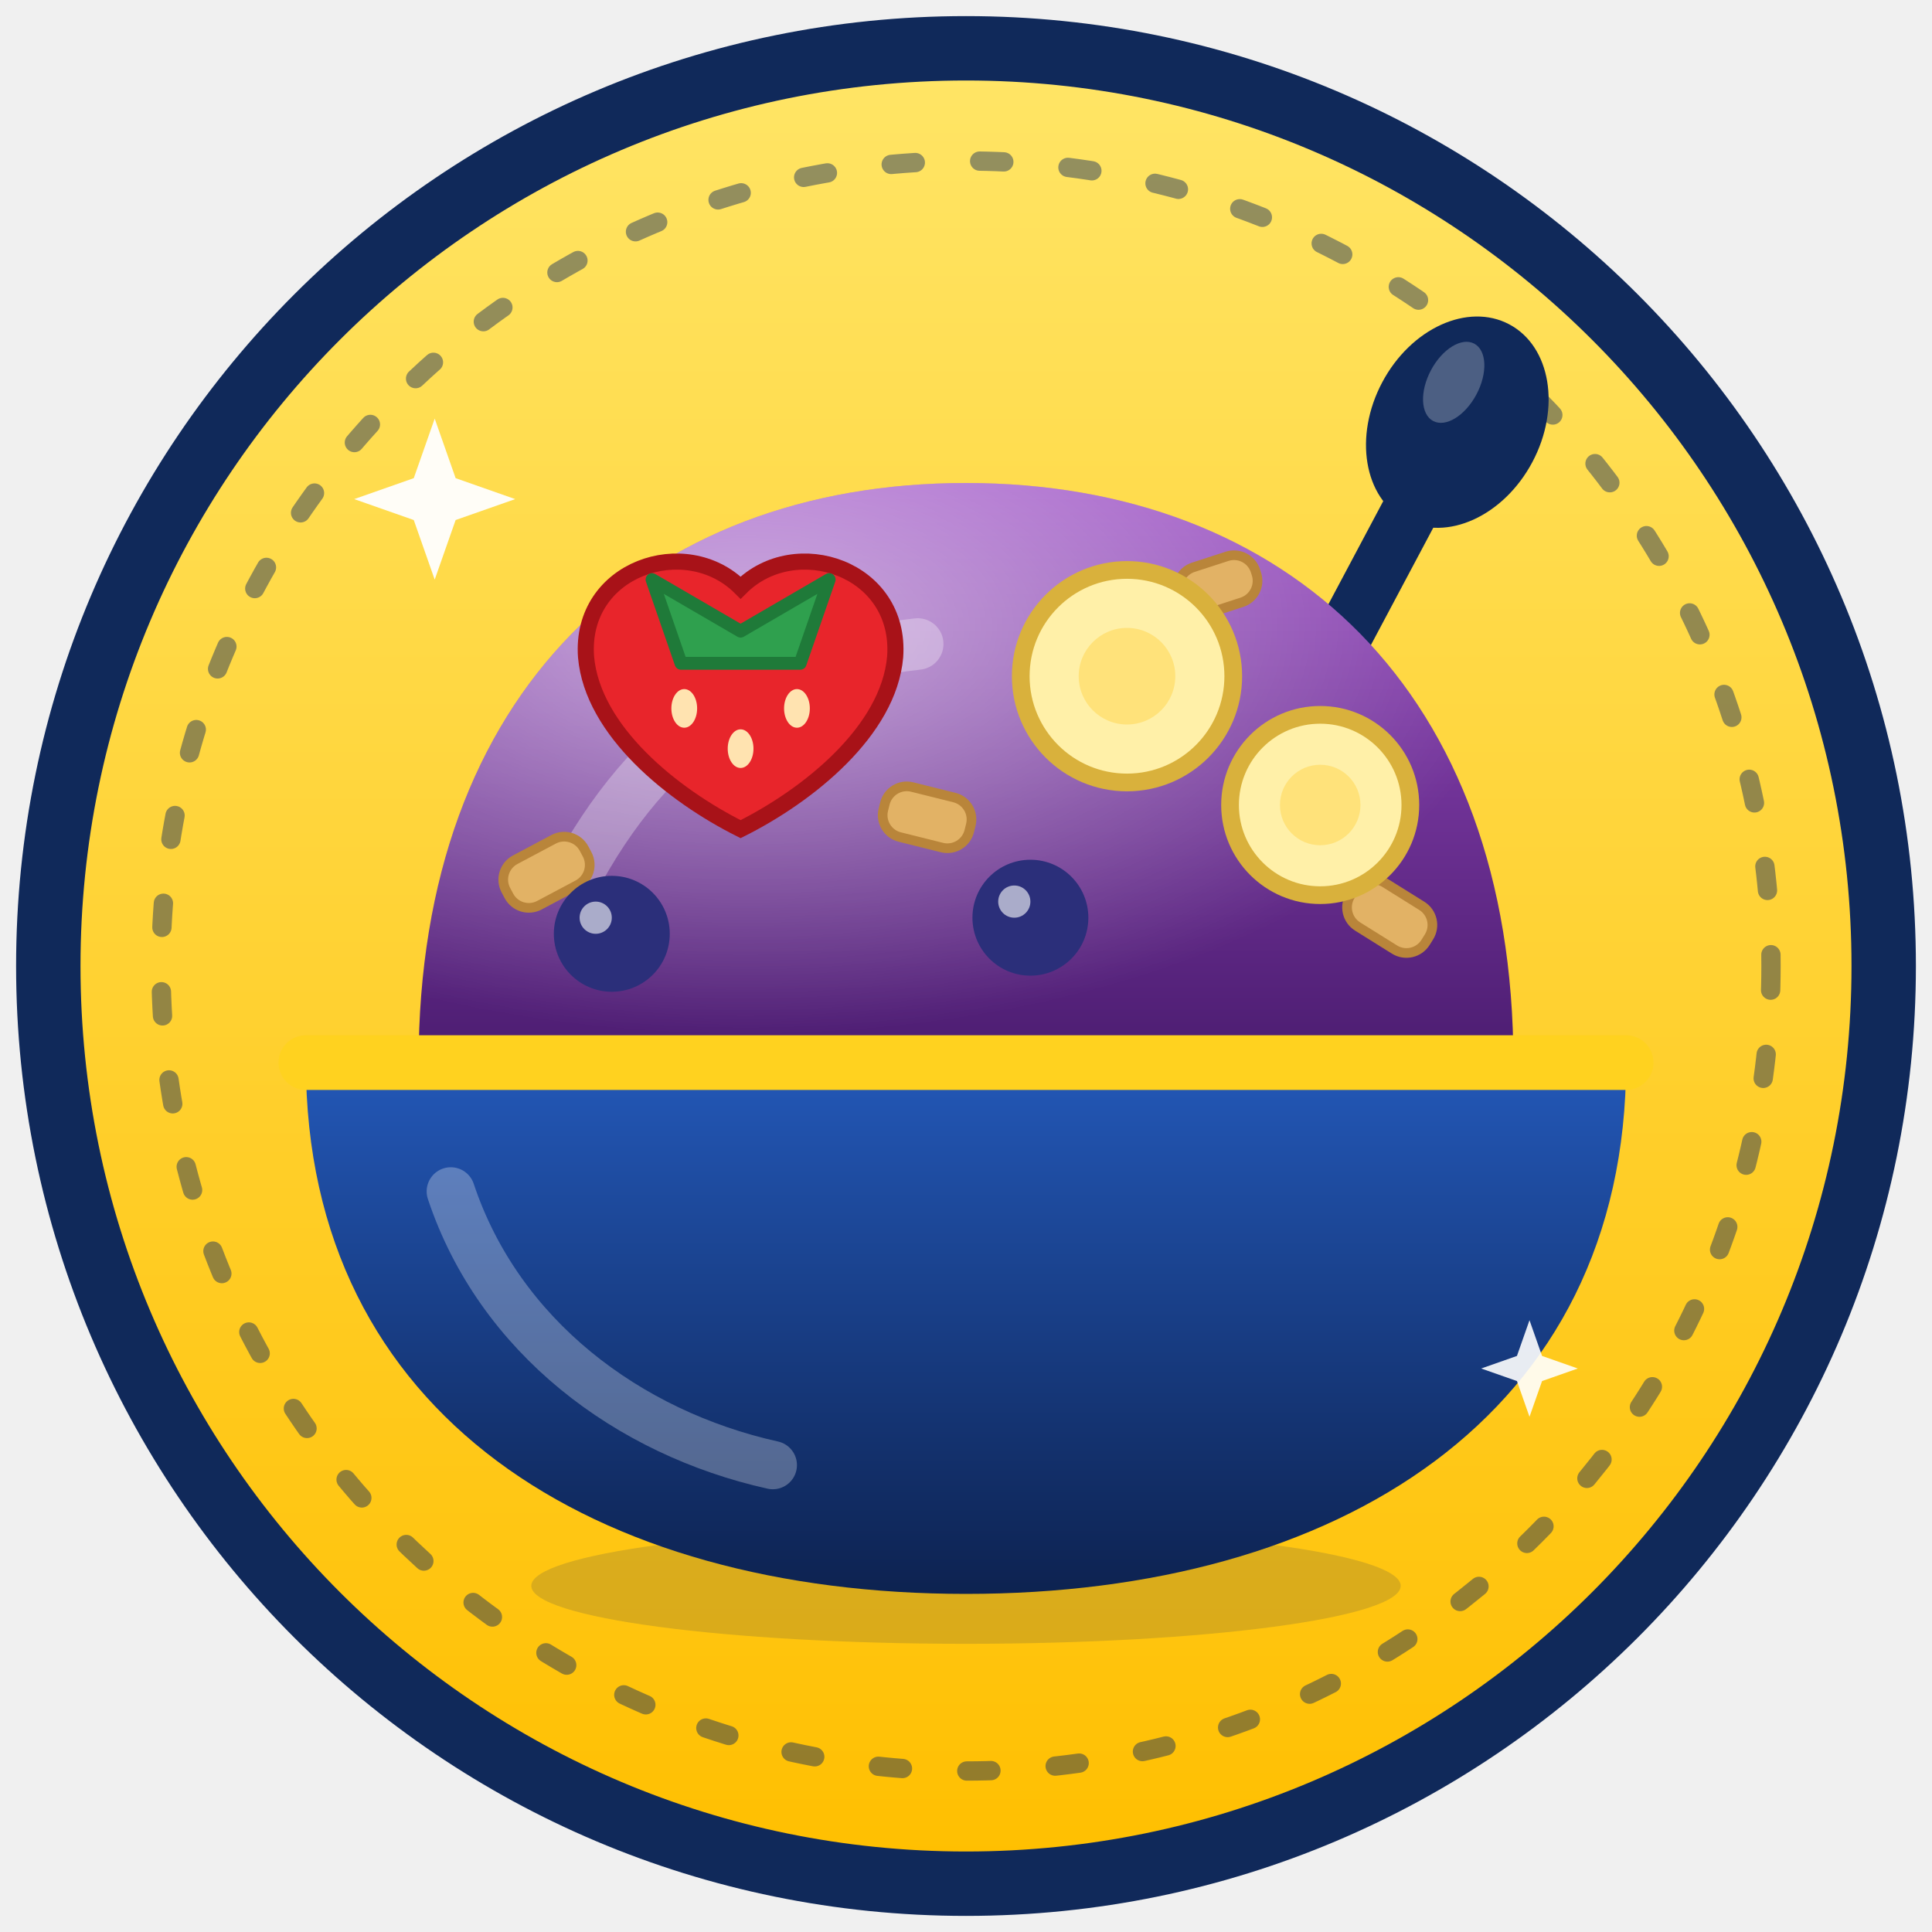
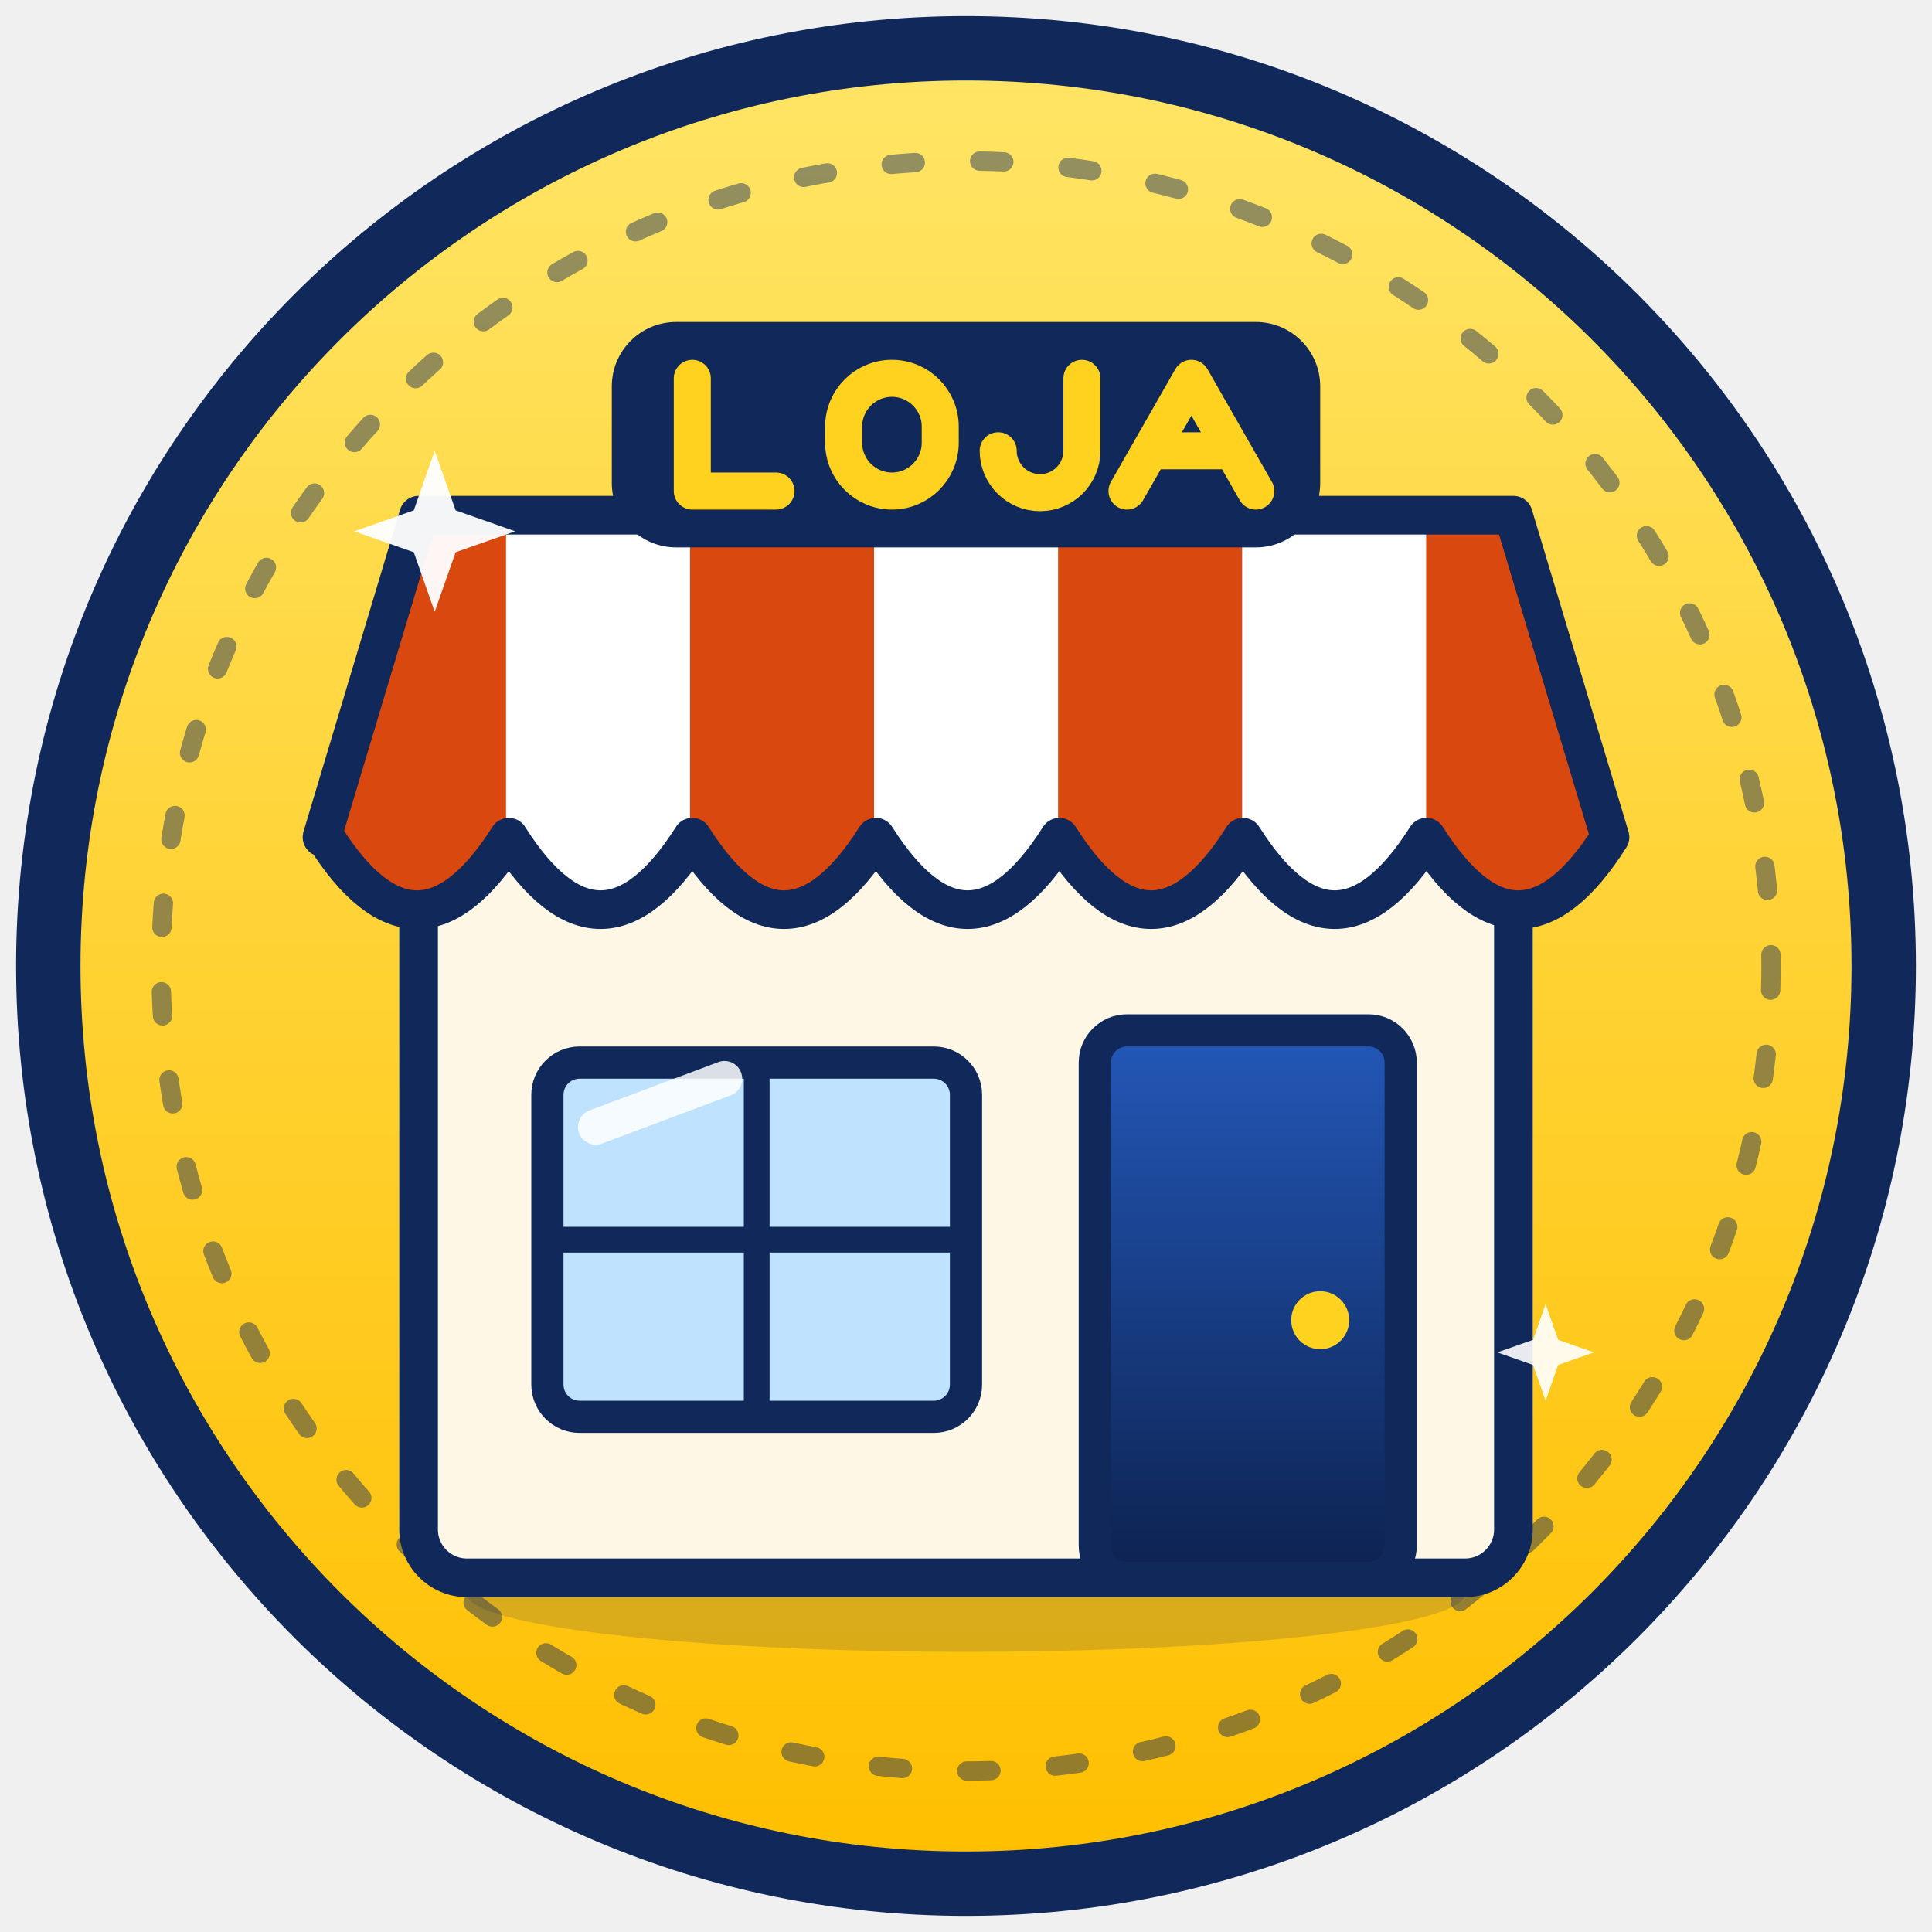
- <svg xmlns="http://www.w3.org/2000/svg" viewBox="0 0 120 120" role="img" aria-label="Loja Andrea">
+ <svg xmlns="http://www.w3.org/2000/svg" viewBox="0 0 120 120" role="img" aria-label="Loja">
  <defs>
-     <linearGradient id="gBg" x1="0" y1="0" x2="0" y2="1">
+     <linearGradient id="lgBg" x1="0" y1="0" x2="0" y2="1">
      <stop offset="0" stop-color="#ffe566" />
      <stop offset="1" stop-color="#ffbf00" />
    </linearGradient>
-     <linearGradient id="gBowl" x1="0" y1="0" x2="0" y2="1">
+     <linearGradient id="lgNavy" x1="0" y1="0" x2="0" y2="1">
      <stop offset="0" stop-color="#2358b8" />
      <stop offset="1" stop-color="#0d2250" />
    </linearGradient>
-     <linearGradient id="gAcai" x1="0" y1="0" x2="0" y2="1">
-       <stop offset="0" stop-color="#9b4dc4" />
-       <stop offset="1" stop-color="#4b1c70" />
-     </linearGradient>
-     <radialGradient id="gShine" cx=".3" cy=".25" r=".7">
-       <stop offset="0" stop-color="#fff" stop-opacity=".55" />
-       <stop offset="1" stop-color="#fff" stop-opacity="0" />
-     </radialGradient>
+     <clipPath id="lgClip">
+       <path d="M20 52L26 32H94L100 52q-5.7 9-11.4 0q-5.7 9-11.4 0q-5.7 9-11.4 0q-5.7 9-11.4 0q-5.7 9-11.4 0q-5.7 9-11.4 0q-5.7 9-11.4 0Z" />
+     </clipPath>
  </defs>
-   <circle cx="60" cy="60" r="57" fill="url(#gBg)" stroke="#10295a" stroke-width="4" />
+   <circle cx="60" cy="60" r="57" fill="url(#lgBg)" stroke="#10295a" stroke-width="4" />
  <circle cx="60" cy="60" r="50" fill="none" stroke="#10295a" stroke-width="1.2" stroke-dasharray="1.5 4" stroke-linecap="round" opacity=".45" />
-   <ellipse cx="60" cy="98.5" rx="27" ry="3.6" fill="#10295a" opacity=".16" />
-   <g transform="translate(80 46) rotate(28) scale(.8)">
-     <rect x="-2.2" y="-26" width="4.4" height="32" rx="2.2" fill="#10295a" />
-     <ellipse cx="0" cy="-28" rx="6.6" ry="8.6" fill="#10295a" />
-     <ellipse cx="-1.7" cy="-30.6" rx="2" ry="3.4" fill="#fff" opacity=".25" />
+   <ellipse cx="60" cy="99" rx="31" ry="3.6" fill="#10295a" opacity=".16" />
+   <rect x="26" y="52" width="68" height="46" rx="3" fill="#fff7e6" stroke="#10295a" stroke-width="2.4" />
+   <rect x="34" y="66" width="26" height="22" rx="2" fill="#bfe3ff" stroke="#10295a" stroke-width="2" />
+   <path d="M34 77h26M47 66v22" stroke="#10295a" stroke-width="1.6" />
+   <path d="M37 70l8-3" stroke="#fff" stroke-width="2.2" stroke-linecap="round" opacity=".85" />
+   <rect x="68" y="64" width="19" height="34" rx="2" fill="url(#lgNavy)" stroke="#10295a" stroke-width="2" />
+   <circle cx="82" cy="82" r="1.8" fill="#ffd21f" />
+   <g clip-path="url(#lgClip)">
+     <rect x="20" y="30" width="80" height="34" fill="#fff" />
+     <rect x="20.00" y="32" width="11.43" height="32" fill="#d9480f" />
+     <rect x="42.86" y="32" width="11.43" height="32" fill="#d9480f" />
+     <rect x="65.72" y="32" width="11.43" height="32" fill="#d9480f" />
+     <rect x="88.58" y="32" width="11.43" height="32" fill="#d9480f" />
  </g>
-   <path d="M26 66C26 43 40 30 60 30s34 13 34 36z" fill="url(#gAcai)" />
-   <path d="M26 66C26 43 40 30 60 30s34 13 34 36z" fill="url(#gShine)" />
-   <path d="M36 54c5-9 12-13 21-14" fill="none" stroke="#fff" stroke-opacity=".3" stroke-width="3.2" stroke-linecap="round" />
-   <g fill="#e2b265" stroke="#b9853a" stroke-width=".6">
-     <rect x="31" y="53" width="5.5" height="3.2" rx="1.4" transform="rotate(-28 33 54)" />
-     <rect x="55" y="49" width="5.5" height="3.2" rx="1.4" transform="rotate(14 57 50)" />
-     <rect x="84" y="55" width="5.5" height="3.2" rx="1.4" transform="rotate(32 86 56)" />
-     <rect x="73" y="35" width="5" height="3" rx="1.4" transform="rotate(-18 75 36)" />
+   <path d="M20 52L26 32H94L100 52q-5.7 9-11.4 0q-5.7 9-11.4 0q-5.7 9-11.4 0q-5.7 9-11.4 0q-5.7 9-11.4 0q-5.7 9-11.4 0q-5.7 9-11.4 0Z" fill="none" stroke="#10295a" stroke-width="2.4" stroke-linejoin="round" />
+   <rect x="38" y="20" width="44" height="14" rx="4" fill="#10295a" />
+   <g fill="none" stroke="#ffd21f" stroke-width="2.3" stroke-linecap="round" stroke-linejoin="round">
+     <path d="M43 23.5V30.5H48.2" />
+     <rect x="52.4" y="23.5" width="6" height="7" rx="3" />
+     <path d="M67.2 23.5V28a2.6 2.6 0 0 1-5.2 0" />
+     <path d="M70 30.5L74 23.5L78 30.5M71.8 28H76.2" />
  </g>
-   <g stroke="#d9b13c" stroke-width="1.1">
-     <circle cx="70" cy="42" r="6.6" fill="#fff0a8" />
-     <circle cx="70" cy="42" r="3" fill="#ffe27a" stroke="none" />
-     <circle cx="82" cy="50" r="5.6" fill="#fff0a8" />
-     <circle cx="82" cy="50" r="2.5" fill="#ffe27a" stroke="none" />
-   </g>
-   <path d="M46 36.5c-3.4-3.4-10-1.2-9.6 4.3.4 4.6 5.4 8.6 9.6 10.7 4.2-2.1 9.2-6.1 9.6-10.7.4-5.5-6.2-7.7-9.6-4.3z" fill="#e8252b" stroke="#a81218" stroke-width="1" />
-   <path d="M40.5 36l5.5 3.2 5.5-3.2-1.8 5.2h-7.4z" fill="#2fa04e" stroke="#1f7a39" stroke-width=".8" stroke-linejoin="round" />
-   <g fill="#ffe3b0">
-     <ellipse cx="42.5" cy="44" rx=".8" ry="1.2" />
-     <ellipse cx="46" cy="46.5" rx=".8" ry="1.2" />
-     <ellipse cx="49.5" cy="44" rx=".8" ry="1.2" />
-   </g>
-   <g>
-     <circle cx="38" cy="58" r="3.6" fill="#2b2f7a" />
-     <circle cx="37" cy="57" r="1" fill="#fff" opacity=".6" />
-     <circle cx="64" cy="57" r="3.6" fill="#2b2f7a" />
-     <circle cx="63" cy="56" r="1" fill="#fff" opacity=".6" />
-   </g>
-   <path d="M19 66h82c0 22-18 33-41 33S19 88 19 66z" fill="url(#gBowl)" />
-   <path d="M19 66h82" stroke="#ffd21f" stroke-width="3.4" stroke-linecap="round" />
-   <path d="M28 74c3 9 11 15 20 17" fill="none" stroke="#fff" stroke-opacity=".28" stroke-width="3" stroke-linecap="round" />
-   <path transform="translate(27 31)" d="M0-5 1.3-1.3 5 0 1.3 1.3 0 5-1.3 1.3-5 0-1.3-1.3Z" fill="#fff" opacity=".95" />
-   <path transform="translate(95 85) scale(.6)" d="M0-5 1.3-1.3 5 0 1.3 1.3 0 5-1.3 1.3-5 0-1.3-1.3Z" fill="#fff" opacity=".9" />
+   <path transform="translate(27 33)" d="M0-5 1.3-1.3 5 0 1.3 1.3 0 5-1.3 1.3-5 0-1.3-1.3Z" fill="#fff" opacity=".95" />
+   <path transform="translate(96 84) scale(.6)" d="M0-5 1.3-1.3 5 0 1.3 1.3 0 5-1.3 1.3-5 0-1.3-1.3Z" fill="#fff" opacity=".9" />
</svg>
